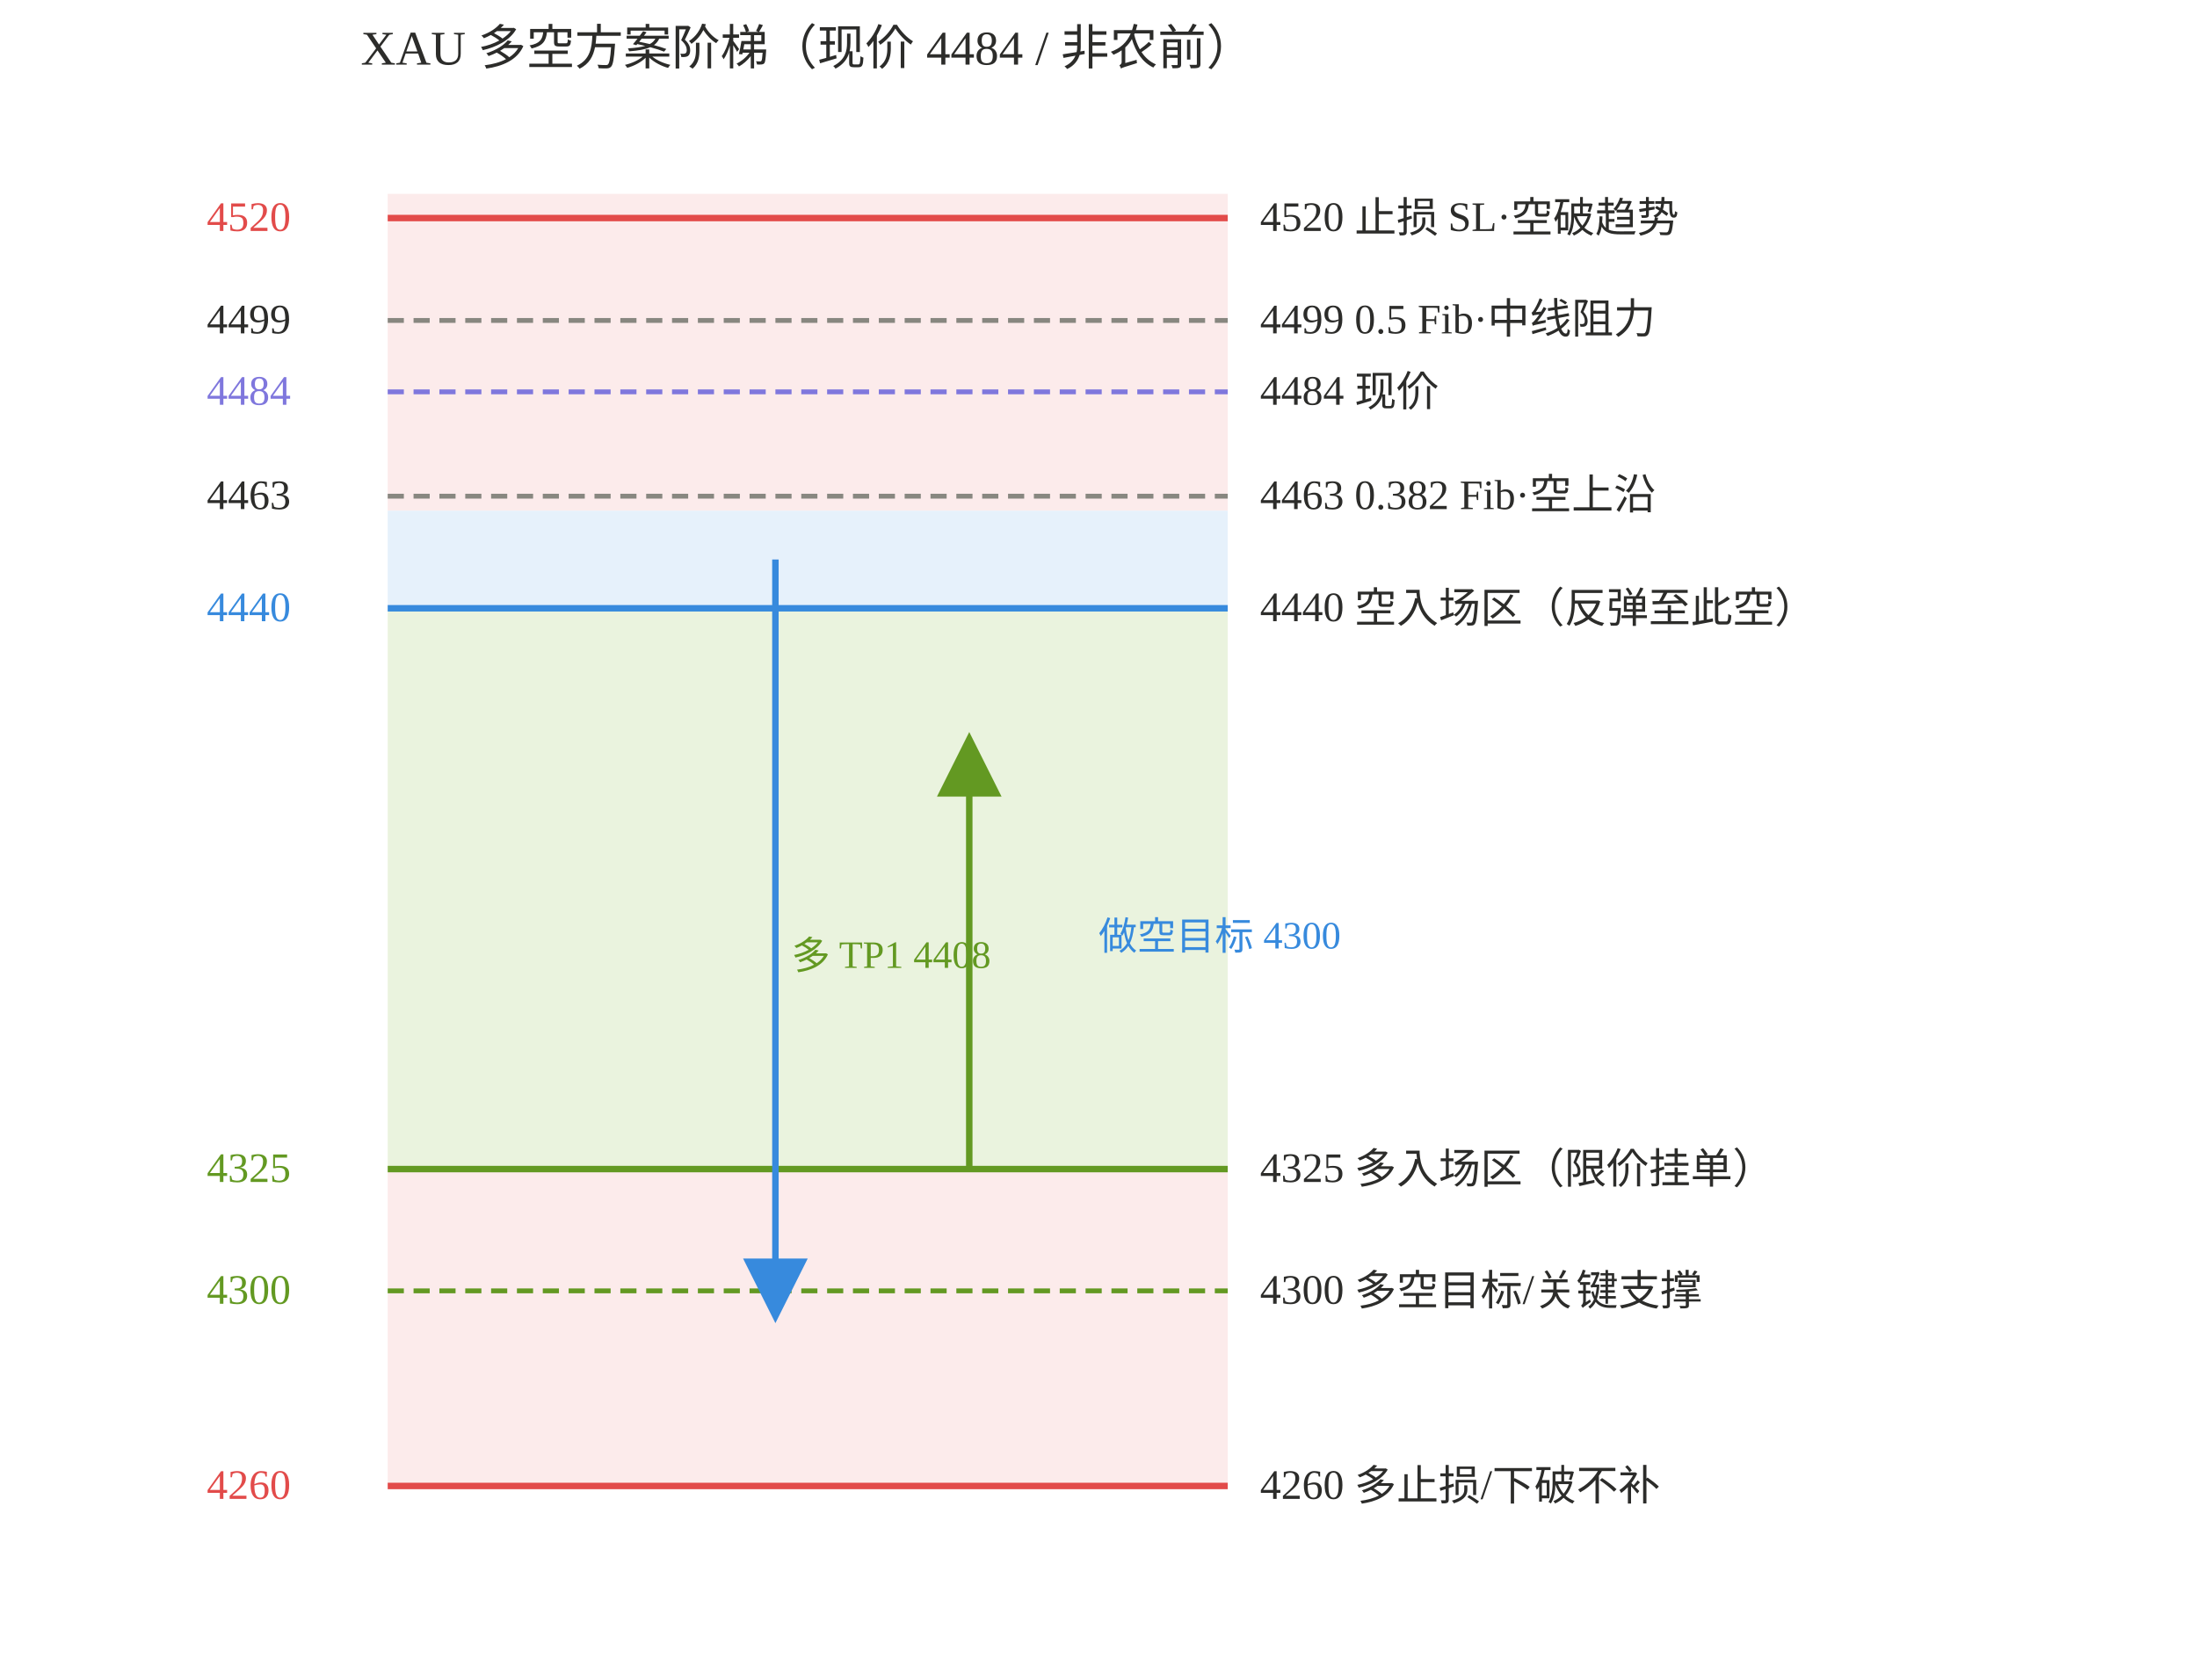
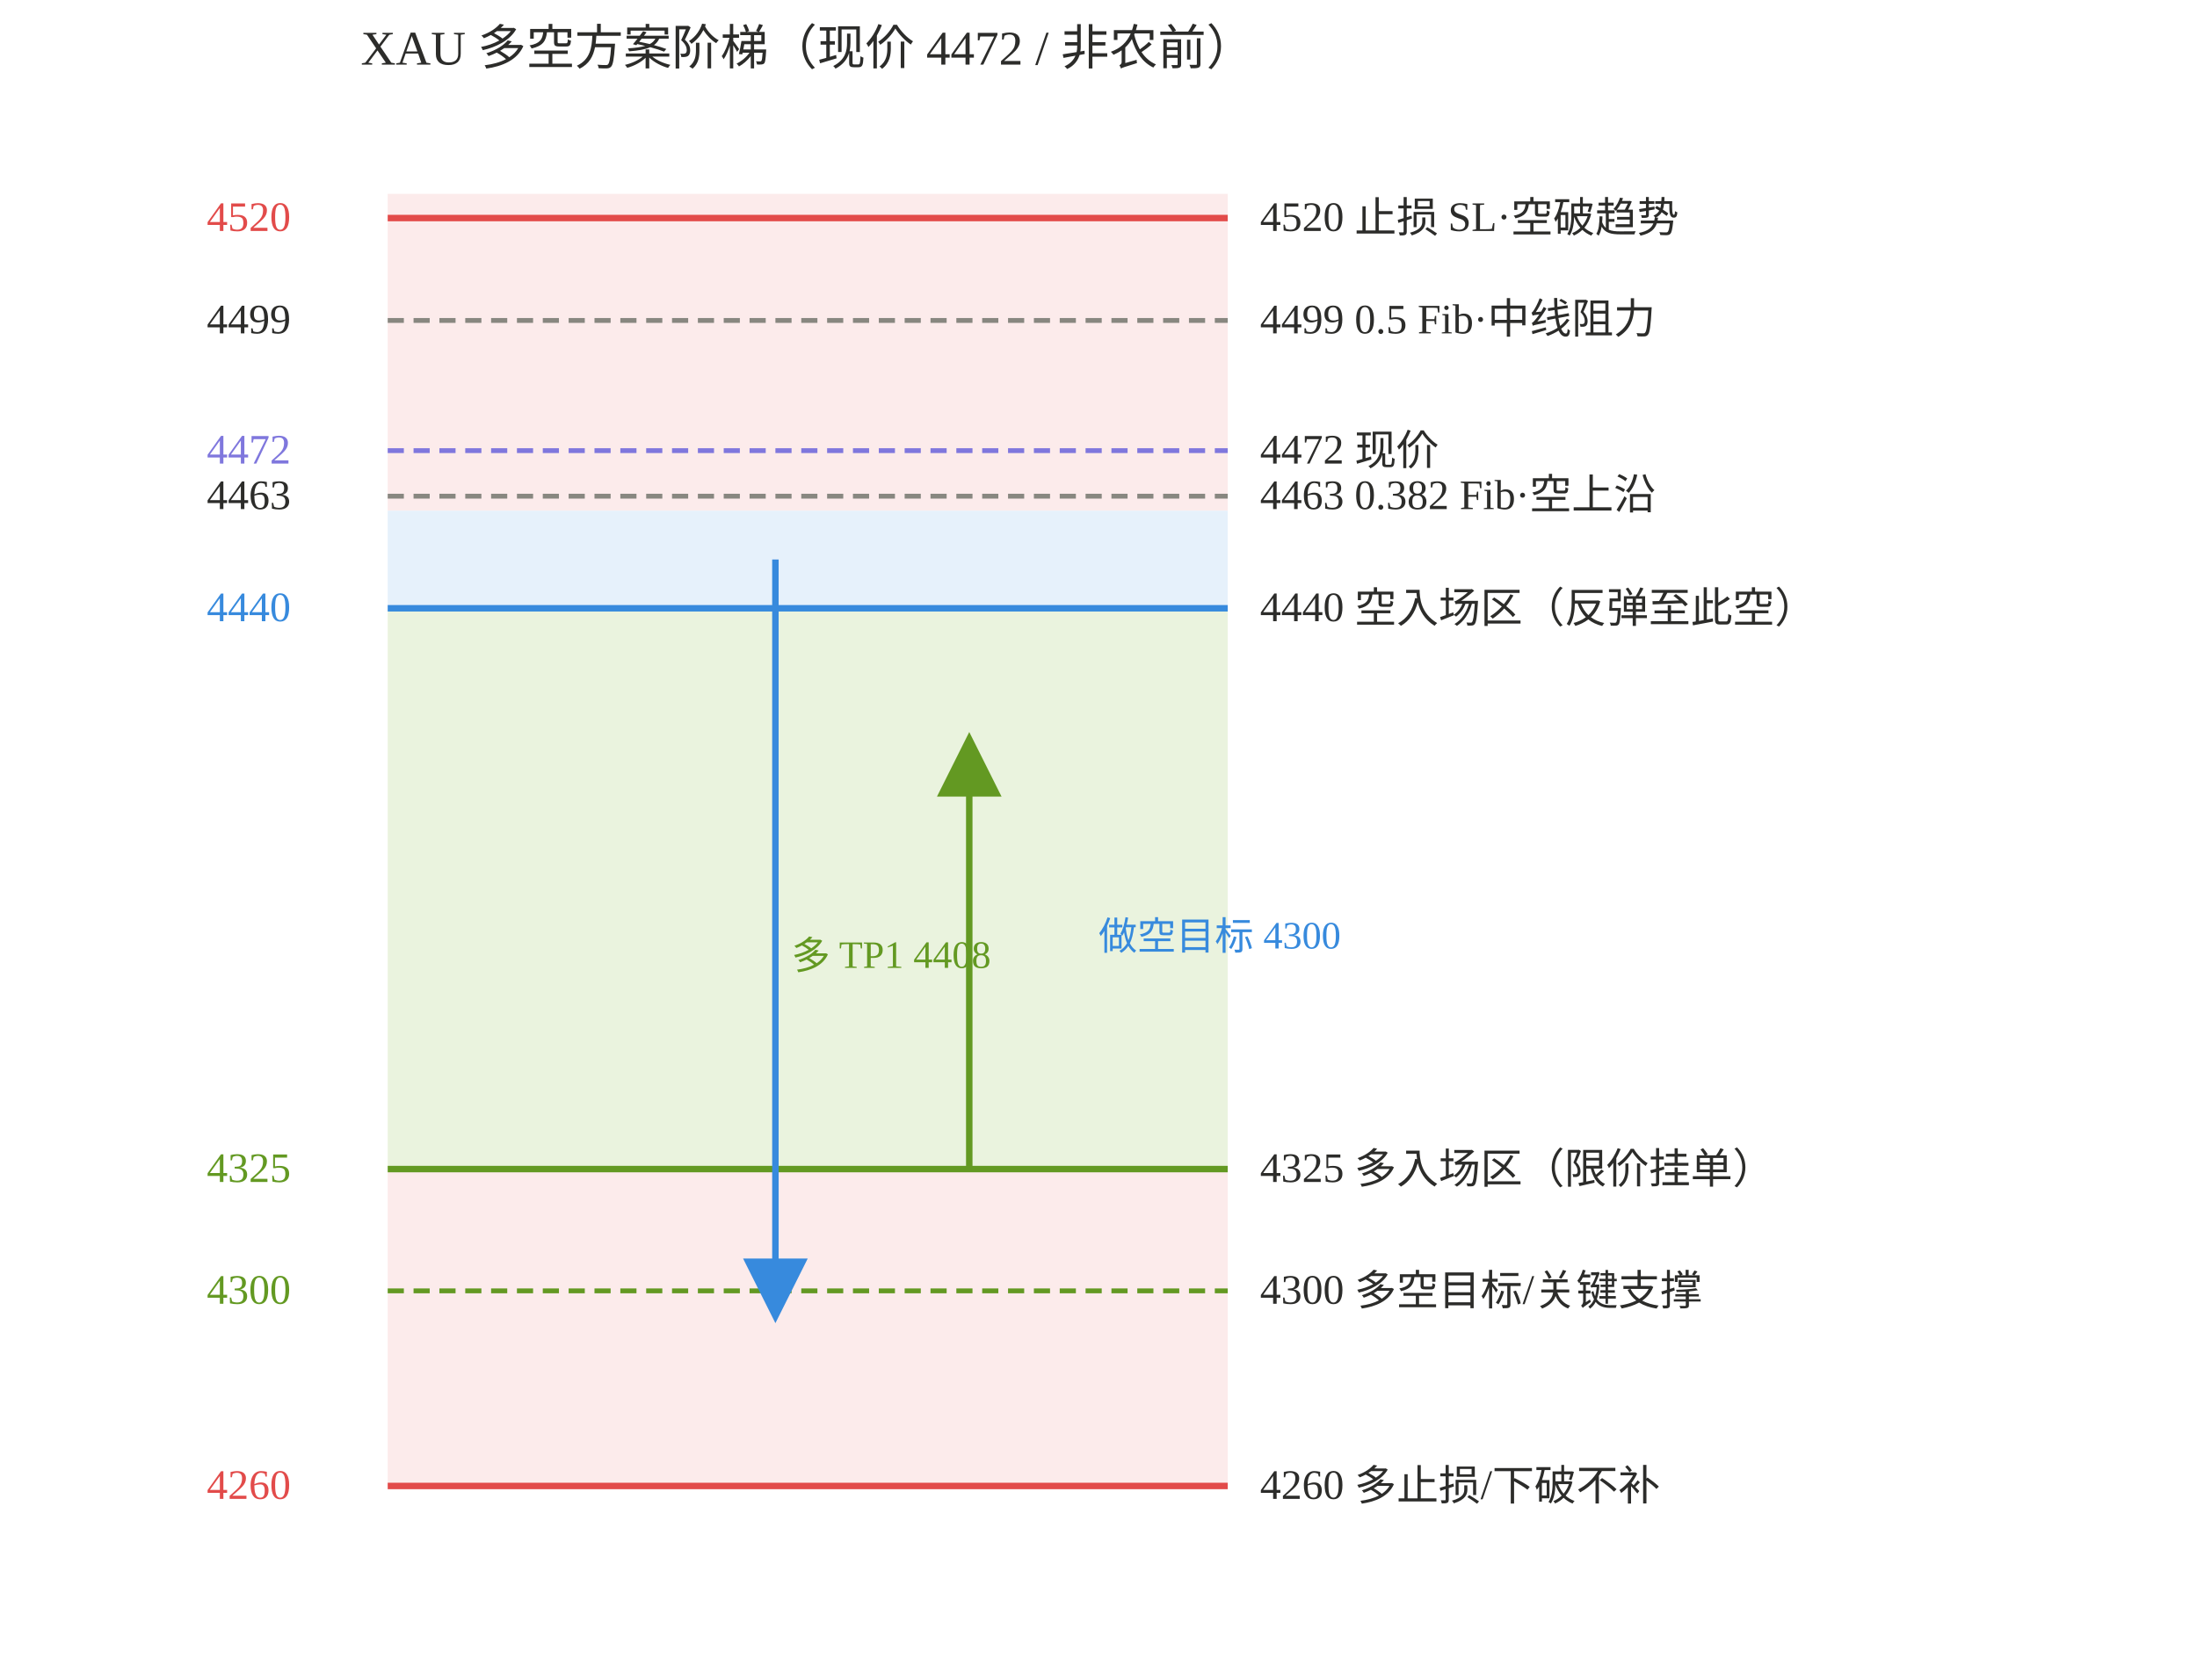
<svg xmlns="http://www.w3.org/2000/svg" viewBox="0 0 680 520" role="img" aria-label="XAU 多空方案阶梯">
  <rect x="120" y="60.0" width="260" height="98.1" fill="#FCEBEB" />
  <rect x="120" y="158.1" width="260" height="30.2" fill="#E6F1FB" />
  <rect x="120" y="188.3" width="260" height="173.6" fill="#EAF3DE" />
  <rect x="120" y="361.9" width="260" height="98.1" fill="#FCEBEB" />
  <line x1="120" y1="67.5" x2="380" y2="67.5" stroke="#E24B4A" stroke-width="2" />
  <text x="90" y="71.5" font-size="13" text-anchor="end" fill="#E24B4A">4520</text>
  <text x="390" y="71.5" font-size="13" fill="#2C2C2A">4520 止损 SL·空破趋势</text>
  <line x1="120" y1="99.2" x2="380" y2="99.2" stroke="#888780" stroke-width="1.5" stroke-dasharray="5,3" />
  <text x="90" y="103.2" font-size="13" text-anchor="end" fill="#2C2C2A">4499</text>
  <text x="390" y="103.2" font-size="13" fill="#2C2C2A">4499 0.5 Fib·中线阻力</text>
  <line x1="120" y1="153.6" x2="380" y2="153.6" stroke="#888780" stroke-width="1.5" stroke-dasharray="5,3" />
  <text x="90" y="157.6" font-size="13" text-anchor="end" fill="#2C2C2A">4463</text>
  <text x="390" y="157.6" font-size="13" fill="#2C2C2A">4463 0.382 Fib·空上沿</text>
  <line x1="120" y1="188.3" x2="380" y2="188.3" stroke="#378ADD" stroke-width="2" />
  <text x="90" y="192.3" font-size="13" text-anchor="end" fill="#378ADD">4440</text>
  <text x="390" y="192.3" font-size="13" fill="#2C2C2A">4440 空入场区（反弹至此空）</text>
-   <line x1="120" y1="121.3" x2="380" y2="121.3" stroke="#7F77DD" stroke-width="1.5" stroke-dasharray="5,3" />
-   <text x="90" y="125.3" font-size="13" text-anchor="end" fill="#7F77DD">4484</text>
-   <text x="390" y="125.3" font-size="13" fill="#2C2C2A">4484 现价</text>
+   <line x1="120" y1="139.5" x2="380" y2="139.5" stroke="#7F77DD" stroke-width="1.5" stroke-dasharray="5,3" />
+   <text x="90" y="143.5" font-size="13" text-anchor="end" fill="#7F77DD">4472</text>
+   <text x="390" y="143.5" font-size="13" fill="#2C2C2A">4472 现价</text>
  <line x1="120" y1="361.9" x2="380" y2="361.9" stroke="#639922" stroke-width="2" />
  <text x="90" y="365.9" font-size="13" text-anchor="end" fill="#639922">4325</text>
  <text x="390" y="365.9" font-size="13" fill="#2C2C2A">4325 多入场区（限价挂单）</text>
  <line x1="120" y1="399.6" x2="380" y2="399.6" stroke="#639922" stroke-width="1.5" stroke-dasharray="5,3" />
  <text x="90" y="403.6" font-size="13" text-anchor="end" fill="#639922">4300</text>
  <text x="390" y="403.6" font-size="13" fill="#2C2C2A">4300 多空目标/关键支撑</text>
  <line x1="120" y1="460.0" x2="380" y2="460.0" stroke="#E24B4A" stroke-width="2" />
  <text x="90" y="464.0" font-size="13" text-anchor="end" fill="#E24B4A">4260</text>
  <text x="390" y="464.0" font-size="13" fill="#2C2C2A">4260 多止损/下破不补</text>
  <defs>
    <marker id="ad" markerWidth="10" markerHeight="10" refX="5" refY="5" orient="auto">
      <path d="M0,0 L10,5 L0,10 Z" fill="#378ADD" />
    </marker>
    <marker id="au" markerWidth="10" markerHeight="10" refX="5" refY="5" orient="auto">
      <path d="M0,10 L10,5 L0,0 Z" fill="#639922" />
    </marker>
  </defs>
  <path d="M 240 173.2 L 240 399.6" stroke="#378ADD" stroke-width="2" fill="none" marker-end="url(#ad)" />
  <path d="M 300 361.9 L 300 236.6" stroke="#639922" stroke-width="2" fill="none" marker-end="url(#au)" />
  <text x="340" y="294.0" font-size="12" fill="#378ADD">做空目标 4300</text>
  <text x="245" y="300.0" font-size="12" fill="#639922">多 TP1 4408</text>
-   <text x="250" y="20" font-size="15" font-weight="500" fill="#2C2C2A" text-anchor="middle">XAU 多空方案阶梯（现价 4484 / 非农前）</text>
+   <text x="250" y="20" font-size="15" font-weight="500" fill="#2C2C2A" text-anchor="middle">XAU 多空方案阶梯（现价 4472 / 非农前）</text>
</svg>
